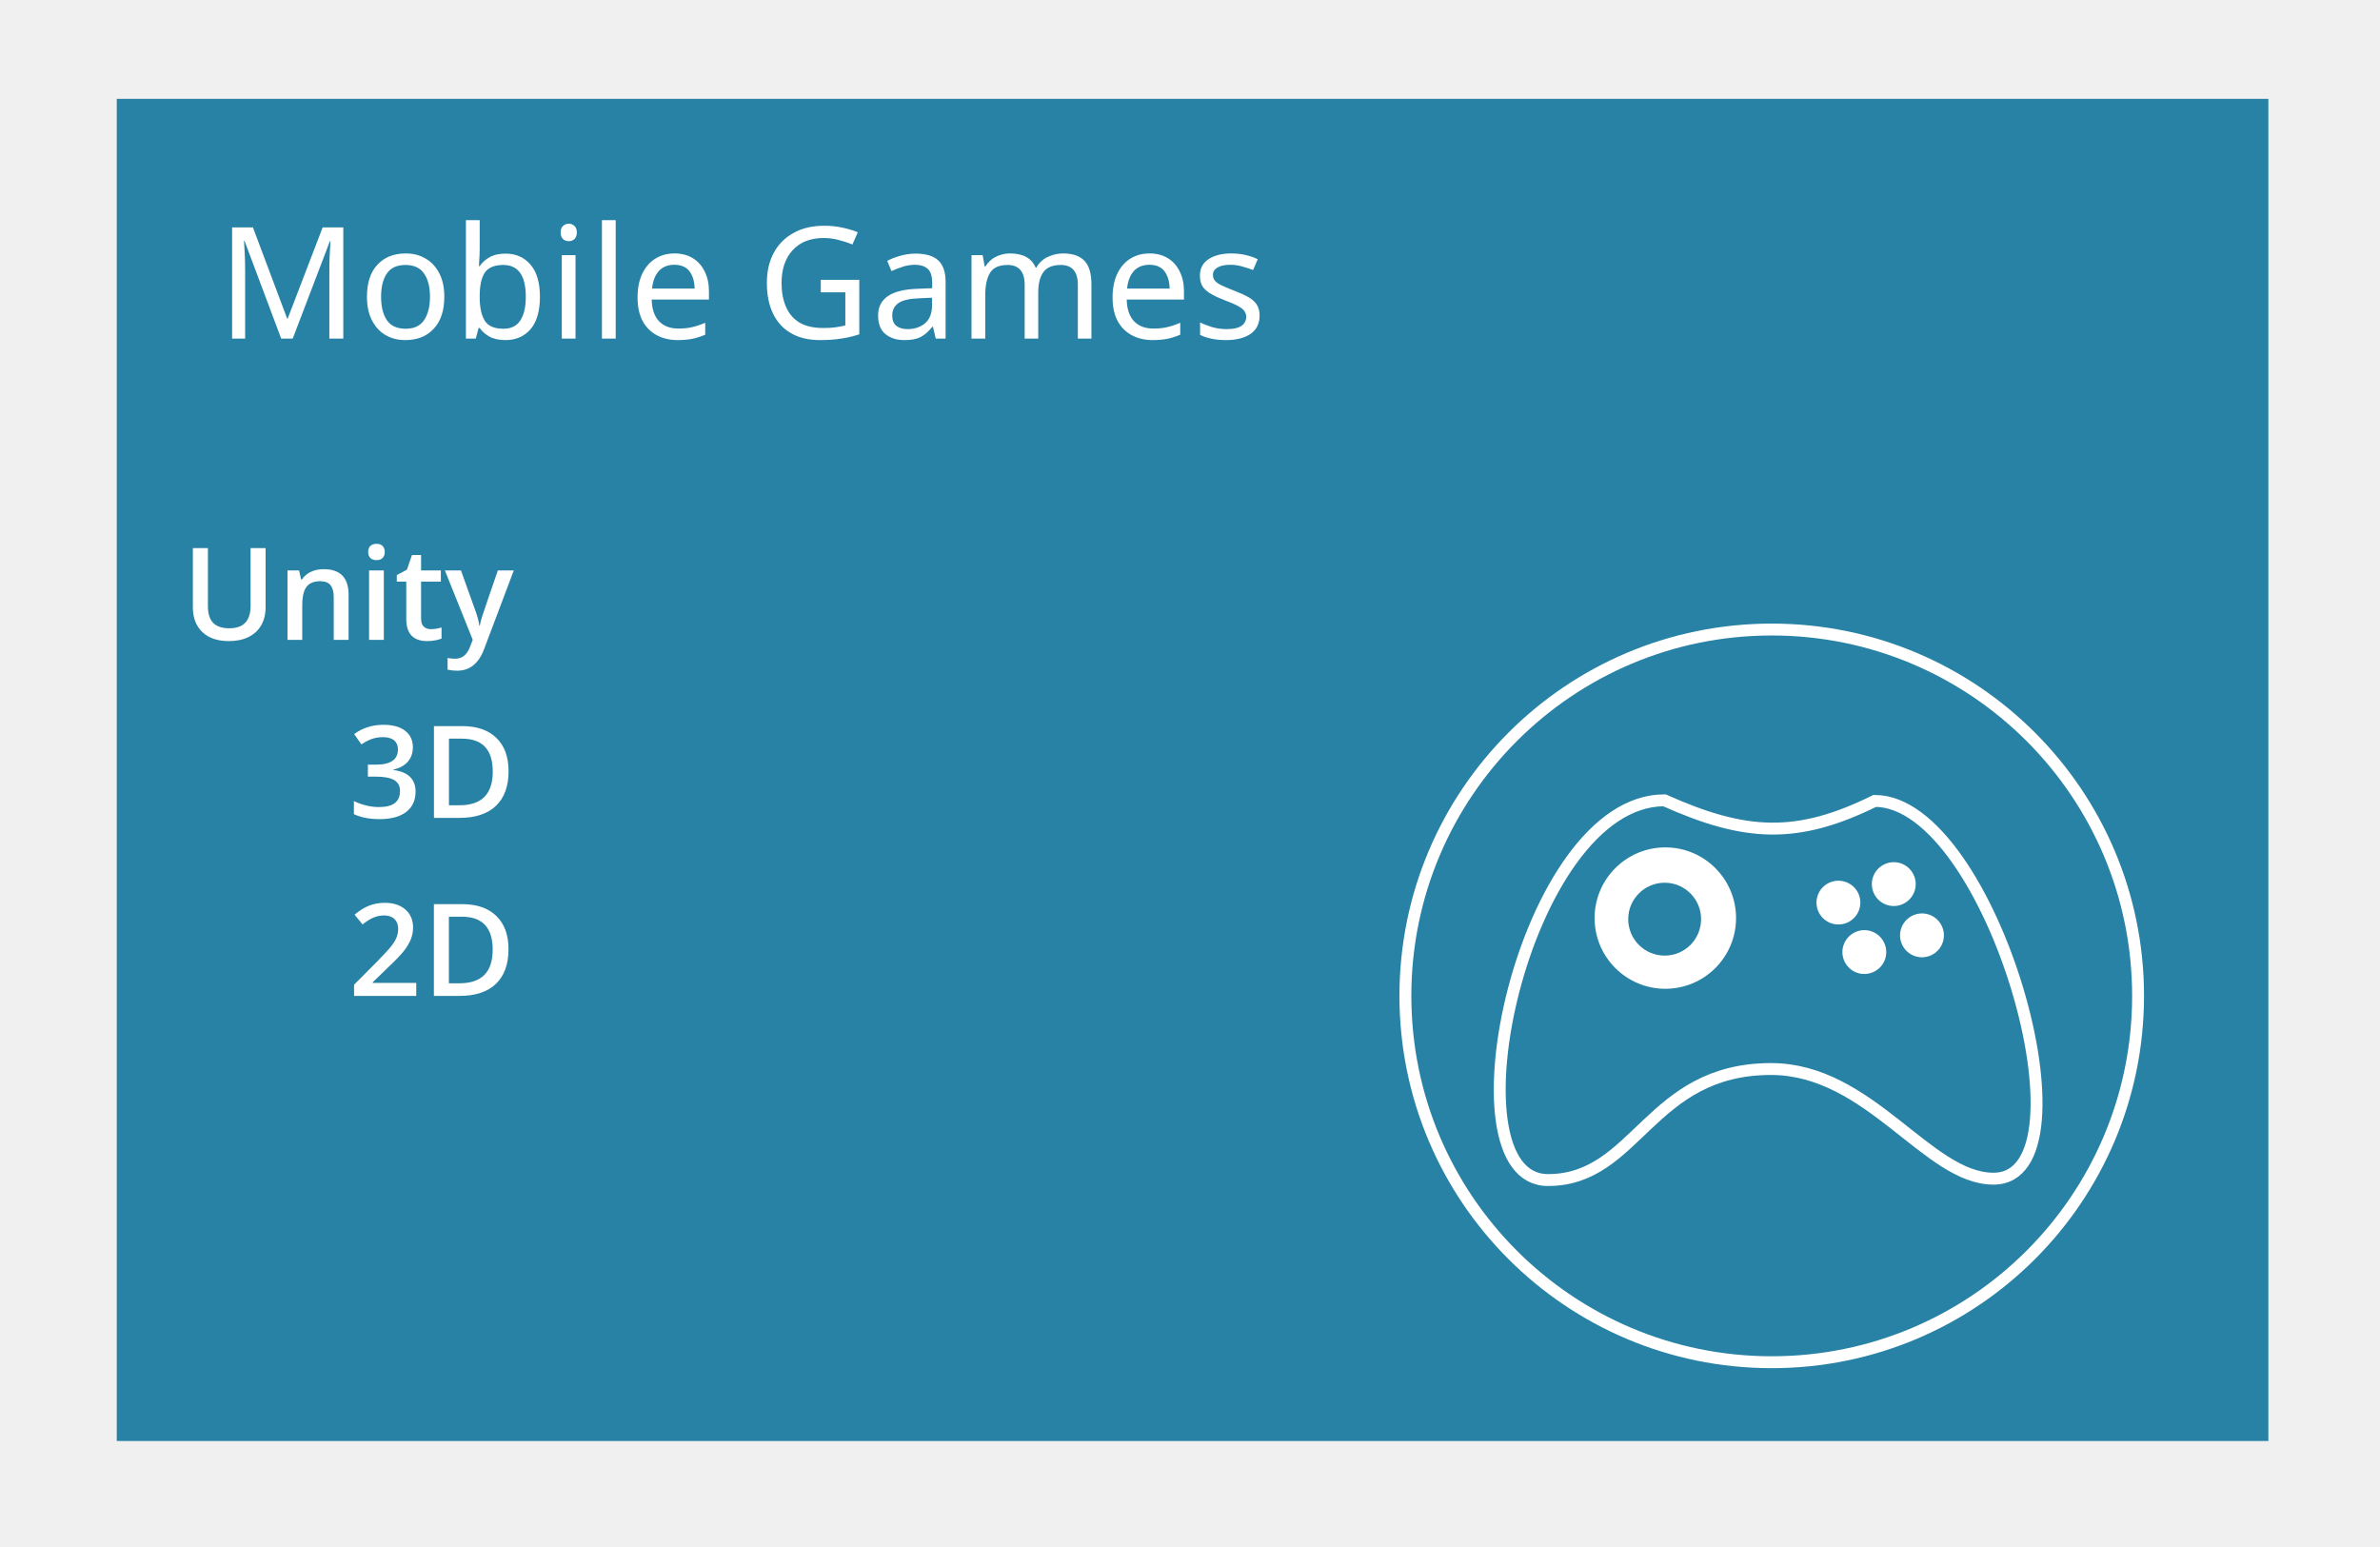
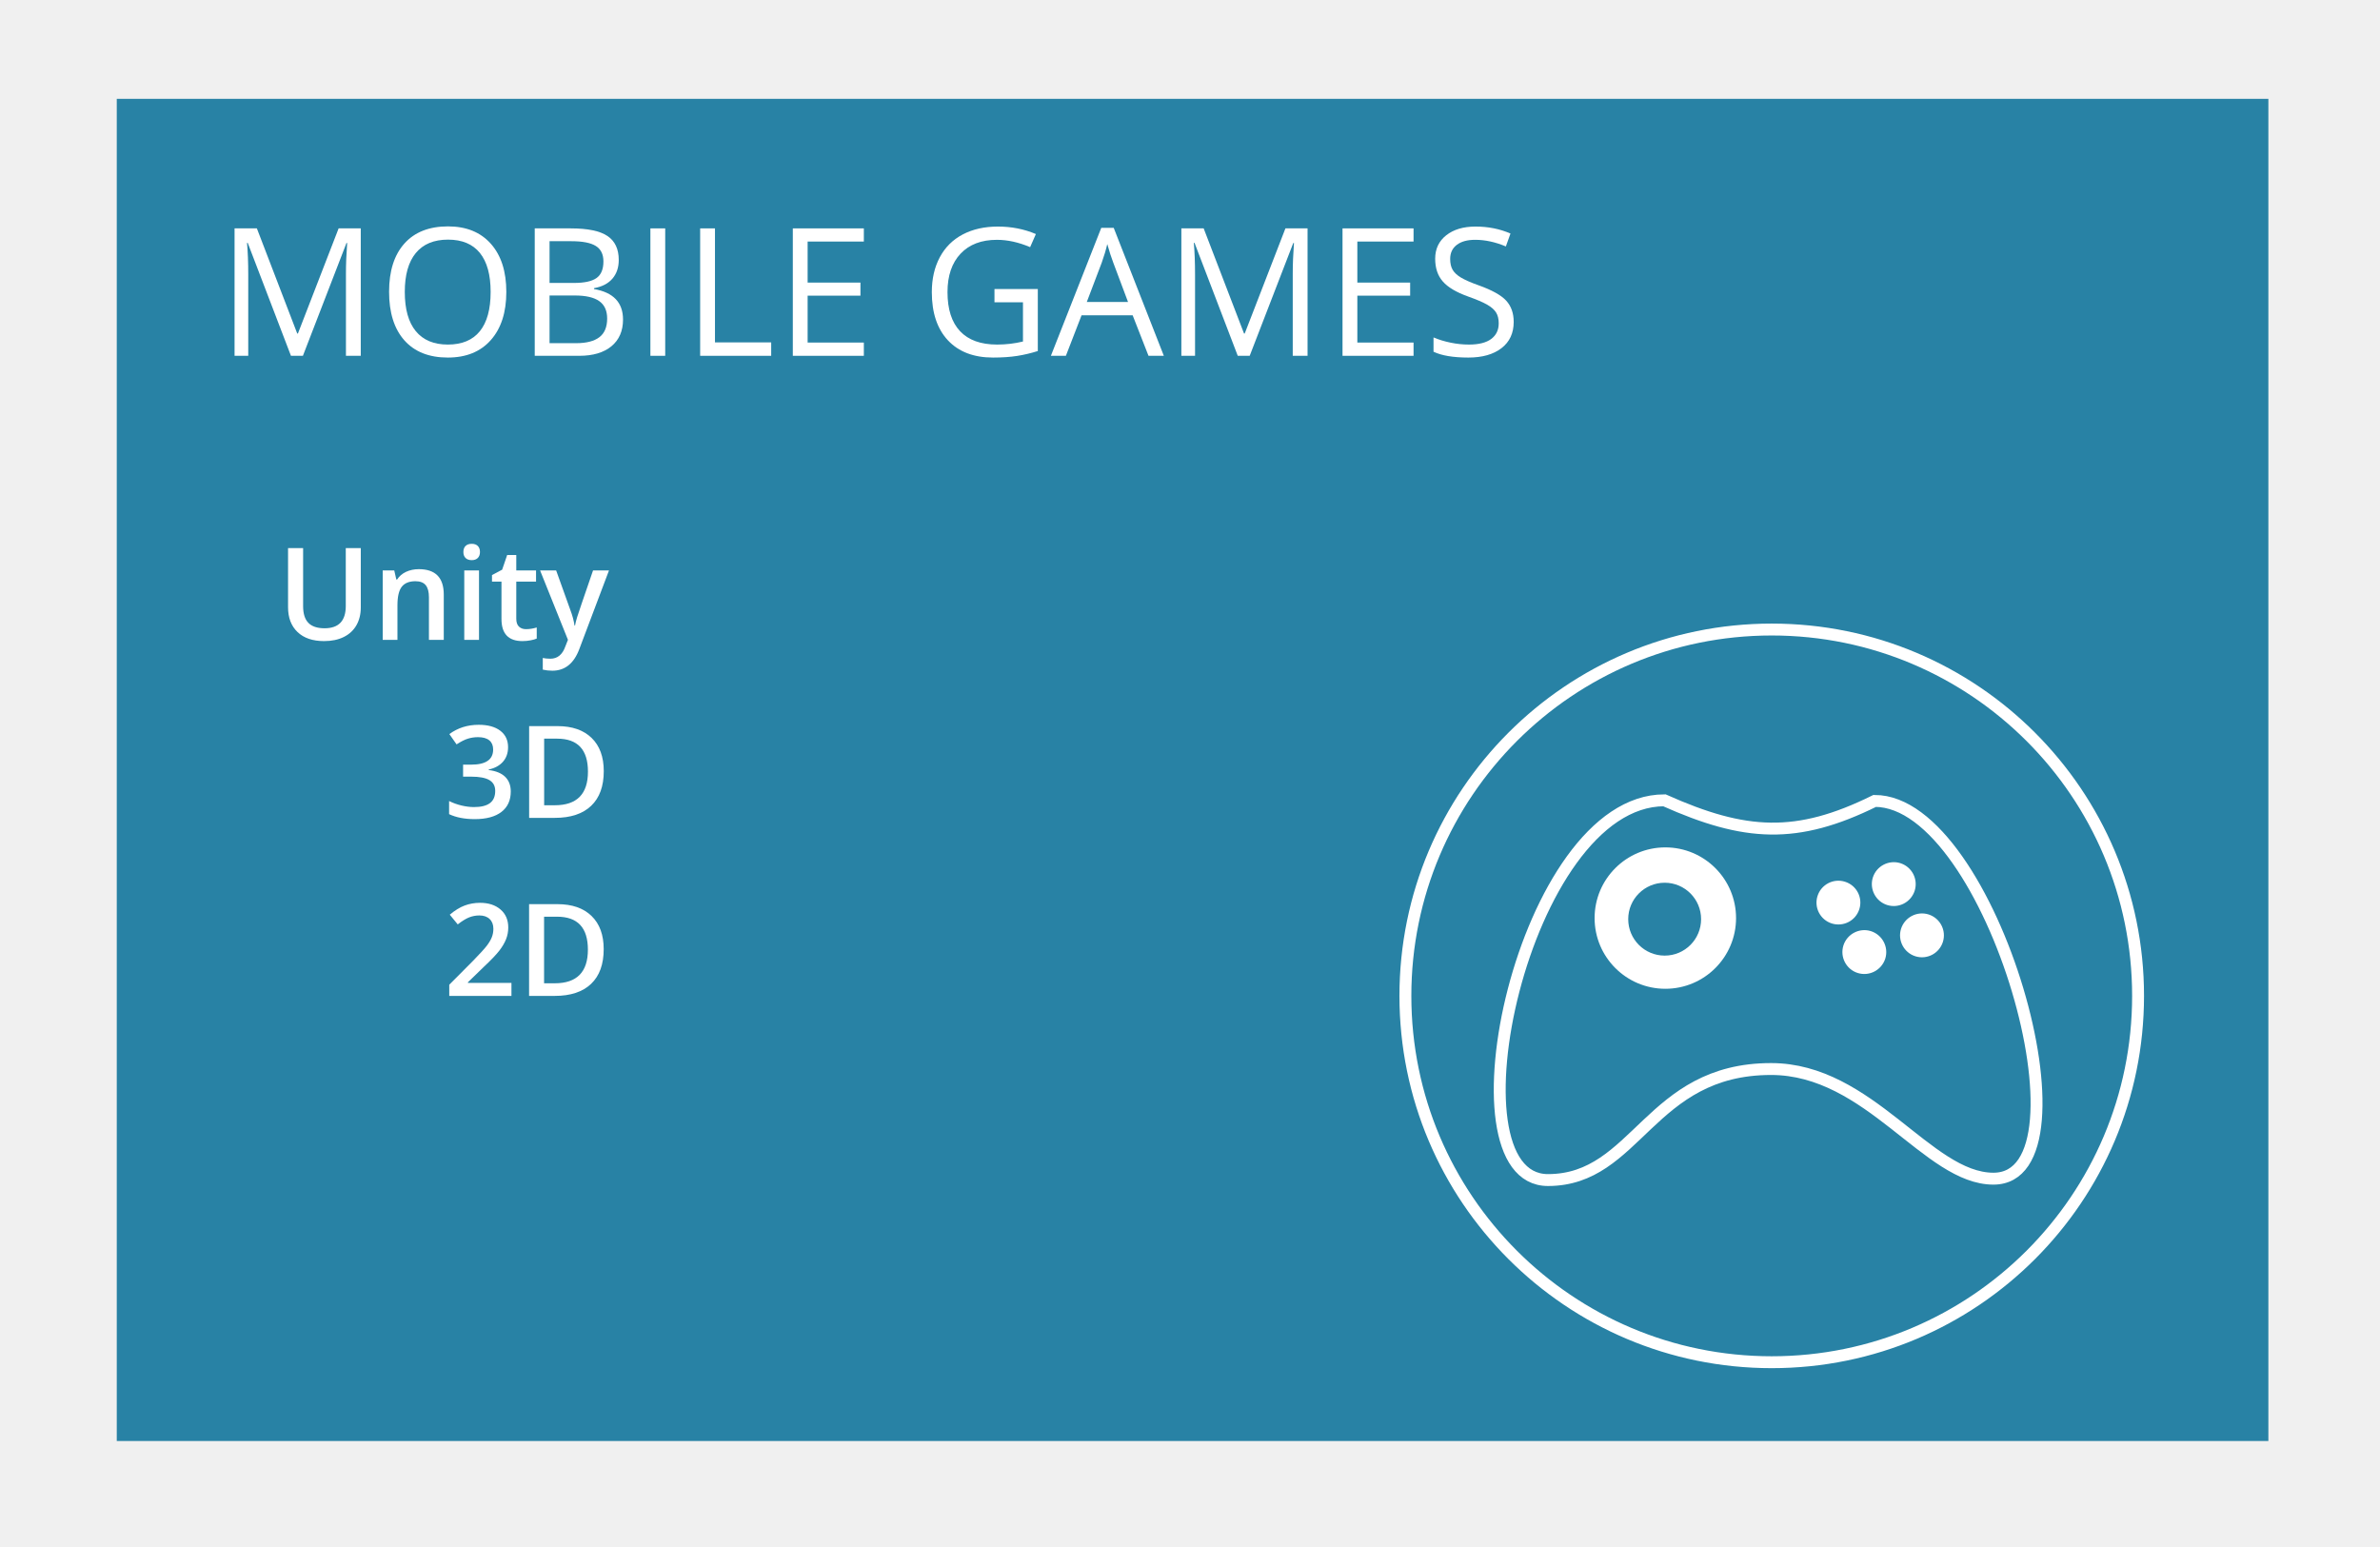
<svg xmlns="http://www.w3.org/2000/svg" version="1.1" x="0px" y="0px" width="200px" height="130px" viewBox="0 0 200 130" enable-background="new 0 0 200 130" xml:space="preserve">
  <g id="Layer_1">
    <rect x="9.813" y="8.306" fill="#2882A5" width="180.806" height="112.787" />
    <g>
-       <rect x="18.239" y="18.5" fill="none" width="133.13" height="14.794" />
-       <text transform="matrix(1 0 0 1 18.2393 28.4541)" fill="#FFFFFF" font-family="'OpenSans-Semibold'" font-size="13.097">Mobile Games</text>
+       <g>
+         <path fill="#FFFFFF" d="M24.45,29.9l-3.633-9.492h-0.059c0.068,0.752,0.103,1.646,0.103,2.681V29.9h-1.15V19.192h1.875     l3.391,8.833h0.059l3.42-8.833h1.86V29.9h-1.245v-6.899c0-0.791,0.034-1.65,0.103-2.578h-0.059L25.454,29.9H24.45z" />
+         <path fill="#FFFFFF" d="M42.548,24.531c0,1.715-0.434,3.063-1.3,4.043c-0.867,0.982-2.072,1.473-3.615,1.473     c-1.577,0-2.794-0.482-3.651-1.446c-0.857-0.965-1.286-2.325-1.286-4.083c0-1.744,0.43-3.095,1.289-4.055     c0.859-0.959,2.08-1.439,3.662-1.439c1.538,0,2.739,0.489,3.604,1.465C42.116,21.466,42.548,22.813,42.548,24.531z      M34.016,24.531c0,1.451,0.309,2.551,0.926,3.3c0.618,0.75,1.515,1.124,2.692,1.124c1.187,0,2.083-0.373,2.688-1.12     s0.908-1.848,0.908-3.304c0-1.439-0.302-2.532-0.904-3.277c-0.604-0.744-1.496-1.117-2.677-1.117     c-1.187,0-2.089,0.375-2.707,1.125C34.324,22.011,34.016,23.102,34.016,24.531z" />
+         <path fill="#FFFFFF" d="M44.936,19.192h3.025c1.421,0,2.449,0.212,3.083,0.638c0.635,0.424,0.952,1.096,0.952,2.014     c0,0.635-0.177,1.158-0.531,1.571c-0.354,0.412-0.871,0.68-1.549,0.802v0.073c1.626,0.278,2.439,1.133,2.439,2.563     c0,0.957-0.324,1.704-0.971,2.241S49.833,29.9,48.671,29.9h-3.735V19.192z M46.181,23.777h2.051c0.879,0,1.511-0.138,1.897-0.414     c0.386-0.275,0.579-0.74,0.579-1.395c0-0.602-0.215-1.034-0.645-1.301c-0.43-0.266-1.113-0.398-2.051-0.398h-1.831V23.777z      M46.181,24.832v4.006h2.234c0.864,0,1.515-0.167,1.952-0.501c0.437-0.335,0.655-0.858,0.655-1.571     c0-0.664-0.224-1.152-0.67-1.465c-0.447-0.313-1.127-0.469-2.04-0.469H46.181z" />
+         <path fill="#FFFFFF" d="M54.655,29.9V19.192H55.9V29.9H54.655z" />
+         <path fill="#FFFFFF" d="M58.837,29.9V19.192h1.245v9.58h4.724V29.9H58.837z" />
+         <path fill="#FFFFFF" d="M72.592,29.9h-5.969V19.192h5.969v1.106h-4.724v3.449h4.438v1.099h-4.438v3.94h4.724V29.9z" />
+         <path fill="#FFFFFF" d="M83.571,24.29h3.64v5.208c-0.566,0.181-1.143,0.317-1.729,0.41c-0.586,0.092-1.265,0.139-2.036,0.139     c-1.621,0-2.883-0.482-3.787-1.446c-0.903-0.965-1.355-2.315-1.355-4.054c0-1.113,0.223-2.089,0.67-2.927     c0.446-0.837,1.09-1.477,1.93-1.919c0.84-0.441,1.824-0.662,2.952-0.662c1.143,0,2.207,0.21,3.193,0.629l-0.483,1.1     c-0.967-0.41-1.897-0.615-2.791-0.615c-1.304,0-2.322,0.388-3.054,1.164s-1.099,1.854-1.099,3.23     c0,1.445,0.353,2.541,1.058,3.288s1.742,1.12,3.109,1.12c0.742,0,1.467-0.085,2.175-0.256v-3.296h-2.395V24.29z" />
+         <path fill="#FFFFFF" d="M96.513,29.9l-1.333-3.406h-4.292L89.57,29.9h-1.26l4.233-10.752h1.047L97.802,29.9H96.513z      M94.792,25.374l-1.245-3.317c-0.161-0.42-0.327-0.936-0.498-1.546c-0.107,0.469-0.261,0.984-0.461,1.546l-1.26,3.317H94.792z" />
+         <path fill="#FFFFFF" d="M104.013,29.9l-3.633-9.492h-0.059c0.068,0.752,0.103,1.646,0.103,2.681V29.9h-1.15V19.192h1.875     l3.391,8.833h0.059l3.42-8.833h1.86V29.9h-1.245v-6.899c0-0.791,0.034-1.65,0.103-2.578h-0.059l-3.662,9.478H104.013z" />
+         <path fill="#FFFFFF" d="M118.786,29.9h-5.969V19.192h5.969v1.106h-4.724v3.449h4.438v1.099h-4.438v3.94h4.724V29.9z" />
+         <path fill="#FFFFFF" d="M127.202,27.051c0,0.943-0.342,1.678-1.025,2.205s-1.611,0.791-2.783,0.791     c-1.27,0-2.246-0.163-2.93-0.49v-1.201c0.439,0.186,0.918,0.332,1.436,0.439s1.03,0.16,1.538,0.16     c0.83,0,1.455-0.157,1.875-0.472c0.42-0.315,0.63-0.753,0.63-1.315c0-0.37-0.075-0.675-0.224-0.911     c-0.149-0.237-0.398-0.455-0.747-0.655s-0.88-0.428-1.593-0.682c-0.996-0.356-1.708-0.778-2.135-1.268     c-0.428-0.487-0.641-1.125-0.641-1.911c0-0.825,0.31-1.481,0.93-1.97s1.44-0.732,2.461-0.732c1.064,0,2.043,0.195,2.937,0.586     l-0.388,1.084c-0.884-0.371-1.743-0.557-2.578-0.557c-0.659,0-1.174,0.142-1.545,0.424c-0.371,0.284-0.557,0.677-0.557,1.18     c0,0.371,0.068,0.675,0.205,0.912c0.137,0.236,0.367,0.454,0.692,0.651c0.325,0.198,0.822,0.417,1.491,0.655     c1.123,0.401,1.896,0.831,2.318,1.289C126.99,25.724,127.202,26.318,127.202,27.051z" />
+       </g>
    </g>
-     <path fill="#FFFFFF" d="M22.318,46.058v4.988c0,0.57-0.123,1.068-0.366,1.496c-0.245,0.426-0.599,0.756-1.061,0.985   c-0.463,0.23-1.015,0.346-1.658,0.346c-0.956,0-1.7-0.253-2.23-0.76c-0.531-0.506-0.797-1.202-0.797-2.088v-4.968h1.266v4.879   c0,0.636,0.147,1.104,0.443,1.407c0.295,0.302,0.749,0.453,1.36,0.453c1.188,0,1.782-0.623,1.782-1.872v-4.867H22.318z" />
-     <path fill="#FFFFFF" d="M29.29,53.768h-1.245v-3.586c0-0.45-0.091-0.785-0.271-1.008c-0.182-0.221-0.469-0.332-0.862-0.332   c-0.523,0-0.907,0.155-1.149,0.464c-0.242,0.31-0.364,0.829-0.364,1.556v2.906h-1.239v-5.833h0.971l0.174,0.766h0.063   c0.176-0.277,0.426-0.492,0.749-0.645c0.323-0.15,0.682-0.227,1.075-0.227c1.399,0,2.1,0.712,2.1,2.137V53.768z" />
-     <path fill="#FFFFFF" d="M30.94,46.39c0-0.221,0.061-0.392,0.182-0.512c0.122-0.119,0.295-0.179,0.52-0.179   c0.218,0,0.388,0.06,0.509,0.179c0.121,0.12,0.182,0.291,0.182,0.512c0,0.211-0.061,0.377-0.182,0.499   c-0.121,0.12-0.291,0.182-0.509,0.182c-0.225,0-0.397-0.062-0.52-0.182C31.001,46.767,30.94,46.601,30.94,46.39z M32.253,53.768   h-1.239v-5.833h1.239V53.768z" />
-     <path fill="#FFFFFF" d="M36.198,52.871c0.302,0,0.604-0.048,0.906-0.142v0.933c-0.137,0.06-0.313,0.11-0.529,0.149   c-0.217,0.041-0.44,0.062-0.673,0.062c-1.174,0-1.761-0.619-1.761-1.856v-3.143h-0.797v-0.549l0.854-0.453l0.422-1.234h0.765v1.297   h1.661v0.939h-1.661v3.121c0,0.299,0.074,0.52,0.224,0.662S35.955,52.871,36.198,52.871z" />
-     <path fill="#FFFFFF" d="M37.385,47.935h1.35l1.187,3.307c0.18,0.472,0.299,0.915,0.358,1.328h0.042   c0.032-0.191,0.09-0.428,0.175-0.703c0.084-0.276,0.53-1.586,1.339-3.932h1.34l-2.494,6.608c-0.454,1.212-1.21,1.819-2.268,1.819   c-0.274,0-0.542-0.031-0.802-0.09v-0.981c0.187,0.042,0.398,0.063,0.638,0.063c0.598,0,1.018-0.346,1.261-1.039l0.216-0.548   L37.385,47.935z" />
-     <path fill="#FFFFFF" d="M34.695,62.789c0,0.489-0.143,0.896-0.428,1.222c-0.284,0.324-0.686,0.543-1.202,0.656v0.042   c0.619,0.077,1.083,0.27,1.393,0.577c0.309,0.308,0.464,0.717,0.464,1.227c0,0.741-0.262,1.313-0.786,1.717   c-0.523,0.401-1.269,0.604-2.235,0.604c-0.854,0-1.575-0.139-2.162-0.418v-1.102c0.326,0.162,0.673,0.287,1.038,0.375   c0.366,0.088,0.718,0.132,1.055,0.132c0.598,0,1.045-0.11,1.34-0.333c0.295-0.221,0.443-0.563,0.443-1.027   c0-0.412-0.164-0.714-0.491-0.907c-0.326-0.193-0.84-0.29-1.539-0.29h-0.67v-1.008h0.68c1.23,0,1.846-0.425,1.846-1.275   c0-0.331-0.106-0.585-0.321-0.766c-0.215-0.178-0.531-0.269-0.949-0.269c-0.292,0-0.573,0.041-0.844,0.124   c-0.271,0.082-0.591,0.244-0.96,0.482l-0.606-0.865c0.707-0.52,1.527-0.78,2.463-0.78c0.777,0,1.384,0.167,1.819,0.501   S34.695,62.202,34.695,62.789z" />
-     <path fill="#FFFFFF" d="M42.737,64.799c0,1.272-0.354,2.245-1.061,2.918c-0.706,0.674-1.725,1.011-3.053,1.011h-2.157v-7.71h2.384   c1.227,0,2.182,0.33,2.863,0.991S42.737,63.601,42.737,64.799z M41.408,64.841c0-1.847-0.863-2.769-2.59-2.769h-1.091v5.596h0.896   C40.479,67.668,41.408,66.726,41.408,64.841z" />
-     <path fill="#FFFFFF" d="M34.979,83.688h-5.226v-0.939l1.988-1.998c0.587-0.602,0.976-1.027,1.168-1.279   c0.191-0.251,0.331-0.487,0.419-0.709s0.132-0.458,0.132-0.711c0-0.35-0.104-0.624-0.313-0.823   c-0.21-0.201-0.498-0.301-0.867-0.301c-0.296,0-0.582,0.055-0.857,0.163c-0.276,0.109-0.595,0.307-0.957,0.59l-0.67-0.816   c0.429-0.362,0.846-0.619,1.25-0.77c0.404-0.151,0.835-0.228,1.292-0.228c0.717,0,1.292,0.188,1.725,0.563   c0.433,0.374,0.648,0.878,0.648,1.511c0,0.348-0.063,0.678-0.188,0.991c-0.125,0.313-0.316,0.635-0.574,0.968   c-0.259,0.332-0.688,0.781-1.29,1.347l-1.339,1.298v0.052h3.659V83.688z" />
-     <path fill="#FFFFFF" d="M42.731,79.76c0,1.272-0.353,2.245-1.06,2.918c-0.707,0.674-1.725,1.011-3.054,1.011h-2.156v-7.71h2.384   c1.227,0,2.181,0.33,2.863,0.991C42.39,77.631,42.731,78.562,42.731,79.76z M41.403,79.802c0-1.847-0.863-2.769-2.59-2.769h-1.092   v5.596h0.896C40.474,82.629,41.403,81.687,41.403,79.802z" />
+     <path fill="#FFFFFF" d="M30.318,46.058v4.988c0,0.57-0.123,1.068-0.366,1.496c-0.245,0.426-0.599,0.756-1.061,0.985   c-0.463,0.23-1.015,0.346-1.658,0.346c-0.956,0-1.7-0.253-2.23-0.76c-0.531-0.506-0.797-1.202-0.797-2.088v-4.968h1.266v4.879   c0,0.636,0.147,1.104,0.443,1.407c0.295,0.302,0.749,0.453,1.36,0.453c1.188,0,1.782-0.623,1.782-1.872v-4.867H30.318z" />
+     <path fill="#FFFFFF" d="M37.29,53.768h-1.245v-3.586c0-0.45-0.091-0.785-0.271-1.008c-0.182-0.221-0.469-0.332-0.862-0.332   c-0.523,0-0.907,0.155-1.149,0.464c-0.242,0.31-0.364,0.829-0.364,1.556v2.906h-1.239v-5.833h0.971l0.174,0.766h0.063   c0.176-0.277,0.426-0.492,0.749-0.645c0.323-0.15,0.682-0.227,1.075-0.227c1.399,0,2.1,0.712,2.1,2.137V53.768z" />
+     <path fill="#FFFFFF" d="M38.94,46.39c0-0.221,0.061-0.392,0.182-0.512c0.122-0.119,0.295-0.179,0.52-0.179   c0.218,0,0.388,0.06,0.509,0.179c0.121,0.12,0.182,0.291,0.182,0.512c0,0.211-0.061,0.377-0.182,0.499   c-0.121,0.12-0.291,0.182-0.509,0.182c-0.225,0-0.397-0.062-0.52-0.182C39.001,46.767,38.94,46.601,38.94,46.39z M40.253,53.768   h-1.239v-5.833h1.239V53.768z" />
+     <path fill="#FFFFFF" d="M44.198,52.871c0.302,0,0.604-0.048,0.906-0.142v0.933c-0.137,0.06-0.313,0.11-0.529,0.149   c-0.217,0.041-0.44,0.062-0.673,0.062c-1.174,0-1.761-0.619-1.761-1.856v-3.143h-0.797v-0.549l0.854-0.453l0.422-1.234h0.765v1.297   h1.661v0.939h-1.661v3.121c0,0.299,0.074,0.52,0.224,0.662S43.955,52.871,44.198,52.871z" />
+     <path fill="#FFFFFF" d="M45.385,47.935h1.35l1.187,3.307c0.18,0.472,0.299,0.915,0.358,1.328h0.042   c0.032-0.191,0.09-0.428,0.175-0.703c0.084-0.276,0.53-1.586,1.339-3.932h1.34l-2.494,6.608c-0.454,1.212-1.21,1.819-2.268,1.819   c-0.274,0-0.542-0.031-0.802-0.09v-0.981c0.187,0.042,0.398,0.063,0.638,0.063c0.598,0,1.018-0.346,1.261-1.039l0.216-0.548   L45.385,47.935z" />
+     <path fill="#FFFFFF" d="M42.695,62.789c0,0.489-0.143,0.896-0.428,1.222c-0.284,0.324-0.686,0.543-1.202,0.656v0.042   c0.619,0.077,1.083,0.27,1.393,0.577c0.309,0.308,0.464,0.717,0.464,1.227c0,0.741-0.262,1.313-0.786,1.717   c-0.523,0.401-1.269,0.604-2.235,0.604c-0.854,0-1.575-0.139-2.162-0.418v-1.102c0.326,0.162,0.673,0.287,1.038,0.375   c0.366,0.088,0.718,0.132,1.055,0.132c0.598,0,1.045-0.11,1.34-0.333c0.295-0.221,0.443-0.563,0.443-1.027   c0-0.412-0.164-0.714-0.491-0.907c-0.326-0.193-0.84-0.29-1.539-0.29h-0.67v-1.008h0.68c1.23,0,1.846-0.425,1.846-1.275   c0-0.331-0.106-0.585-0.321-0.766c-0.215-0.178-0.531-0.269-0.949-0.269c-0.292,0-0.573,0.041-0.844,0.124   c-0.271,0.082-0.591,0.244-0.96,0.482l-0.606-0.865c0.707-0.52,1.527-0.78,2.463-0.78c0.777,0,1.384,0.167,1.819,0.501   S42.695,62.202,42.695,62.789z" />
+     <path fill="#FFFFFF" d="M50.737,64.799c0,1.272-0.354,2.245-1.061,2.918c-0.706,0.674-1.725,1.011-3.053,1.011h-2.157v-7.71h2.384   c1.227,0,2.182,0.33,2.863,0.991S50.737,63.601,50.737,64.799z M49.408,64.841c0-1.847-0.863-2.769-2.59-2.769h-1.091v5.596h0.896   C48.479,67.668,49.408,66.726,49.408,64.841z" />
+     <path fill="#FFFFFF" d="M42.979,83.688h-5.226v-0.939l1.988-1.998c0.587-0.602,0.976-1.027,1.168-1.279   c0.191-0.251,0.331-0.487,0.419-0.709s0.132-0.458,0.132-0.711c0-0.35-0.104-0.624-0.313-0.823   c-0.21-0.201-0.498-0.301-0.867-0.301c-0.296,0-0.582,0.055-0.857,0.163c-0.276,0.109-0.595,0.307-0.957,0.59l-0.67-0.816   c0.429-0.362,0.846-0.619,1.25-0.77c0.404-0.151,0.835-0.228,1.292-0.228c0.717,0,1.292,0.188,1.725,0.563   c0.433,0.374,0.648,0.878,0.648,1.511c0,0.348-0.063,0.678-0.188,0.991c-0.125,0.313-0.316,0.635-0.574,0.968   c-0.259,0.332-0.688,0.781-1.29,1.347l-1.339,1.298v0.052h3.659V83.688z" />
+     <path fill="#FFFFFF" d="M50.731,79.76c0,1.272-0.353,2.245-1.06,2.918c-0.707,0.674-1.725,1.011-3.054,1.011h-2.156v-7.71h2.384   c1.227,0,2.181,0.33,2.863,0.991C50.39,77.631,50.731,78.562,50.731,79.76z M49.403,79.802c0-1.847-0.863-2.769-2.59-2.769h-1.092   v5.596h0.896C48.474,82.629,49.403,81.687,49.403,79.802z" />
    <g>
      <g>
        <g>
          <g>
            <path fill="none" stroke="#FFFFFF" stroke-miterlimit="10" d="M157.54,67.304c-6.548,3.237-10.898,2.979-17.673-0.051       c-11.864,0-18.66,31.911-9.787,31.911c7.487,0,8.492-9.33,18.748-9.33c8.29,0,13.157,9.214,18.688,9.214       C176.387,99.048,167.378,67.304,157.54,67.304z" />
          </g>
        </g>
        <path fill="#FFFFFF" d="M139.946,83.091c-3.284,0-5.946-2.663-5.946-5.942c0-3.278,2.662-5.94,5.946-5.94     c3.281,0,5.941,2.662,5.941,5.94C145.887,80.428,143.227,83.091,139.946,83.091z M139.89,74.179     c-1.694,0-3.065,1.373-3.065,3.059c0,1.695,1.371,3.065,3.065,3.065c1.689,0,3.059-1.37,3.059-3.065     C142.949,75.552,141.58,74.179,139.89,74.179z" />
        <path fill="#FFFFFF" d="M153.937,77.604c-0.97-0.303-1.512-1.334-1.205-2.307c0.305-0.968,1.337-1.508,2.307-1.203     c0.971,0.3,1.513,1.332,1.208,2.303C155.942,77.371,154.908,77.905,153.937,77.604z" />
        <path fill="#FFFFFF" d="M163.269,79.152c-0.309,0.973-1.339,1.511-2.31,1.208c-0.966-0.302-1.51-1.334-1.207-2.31     c0.309-0.971,1.343-1.507,2.307-1.208C163.032,77.149,163.573,78.18,163.269,79.152z" />
        <path fill="#FFFFFF" d="M160.9,74.845c-0.312,0.973-1.339,1.51-2.31,1.208c-0.968-0.302-1.51-1.335-1.21-2.31     c0.309-0.972,1.344-1.507,2.31-1.209C160.663,72.842,161.202,73.87,160.9,74.845z" />
        <path fill="#FFFFFF" d="M158.427,80.556c-0.312,0.973-1.342,1.51-2.313,1.208c-0.968-0.302-1.509-1.334-1.207-2.31     c0.309-0.97,1.341-1.507,2.307-1.209C158.185,78.554,158.726,79.581,158.427,80.556z" />
      </g>
    </g>
    <circle fill="none" stroke="#FFFFFF" stroke-miterlimit="10" cx="148.885" cy="83.687" r="30.785" />
  </g>
  <g id="Layer_2">
</g>
</svg>
